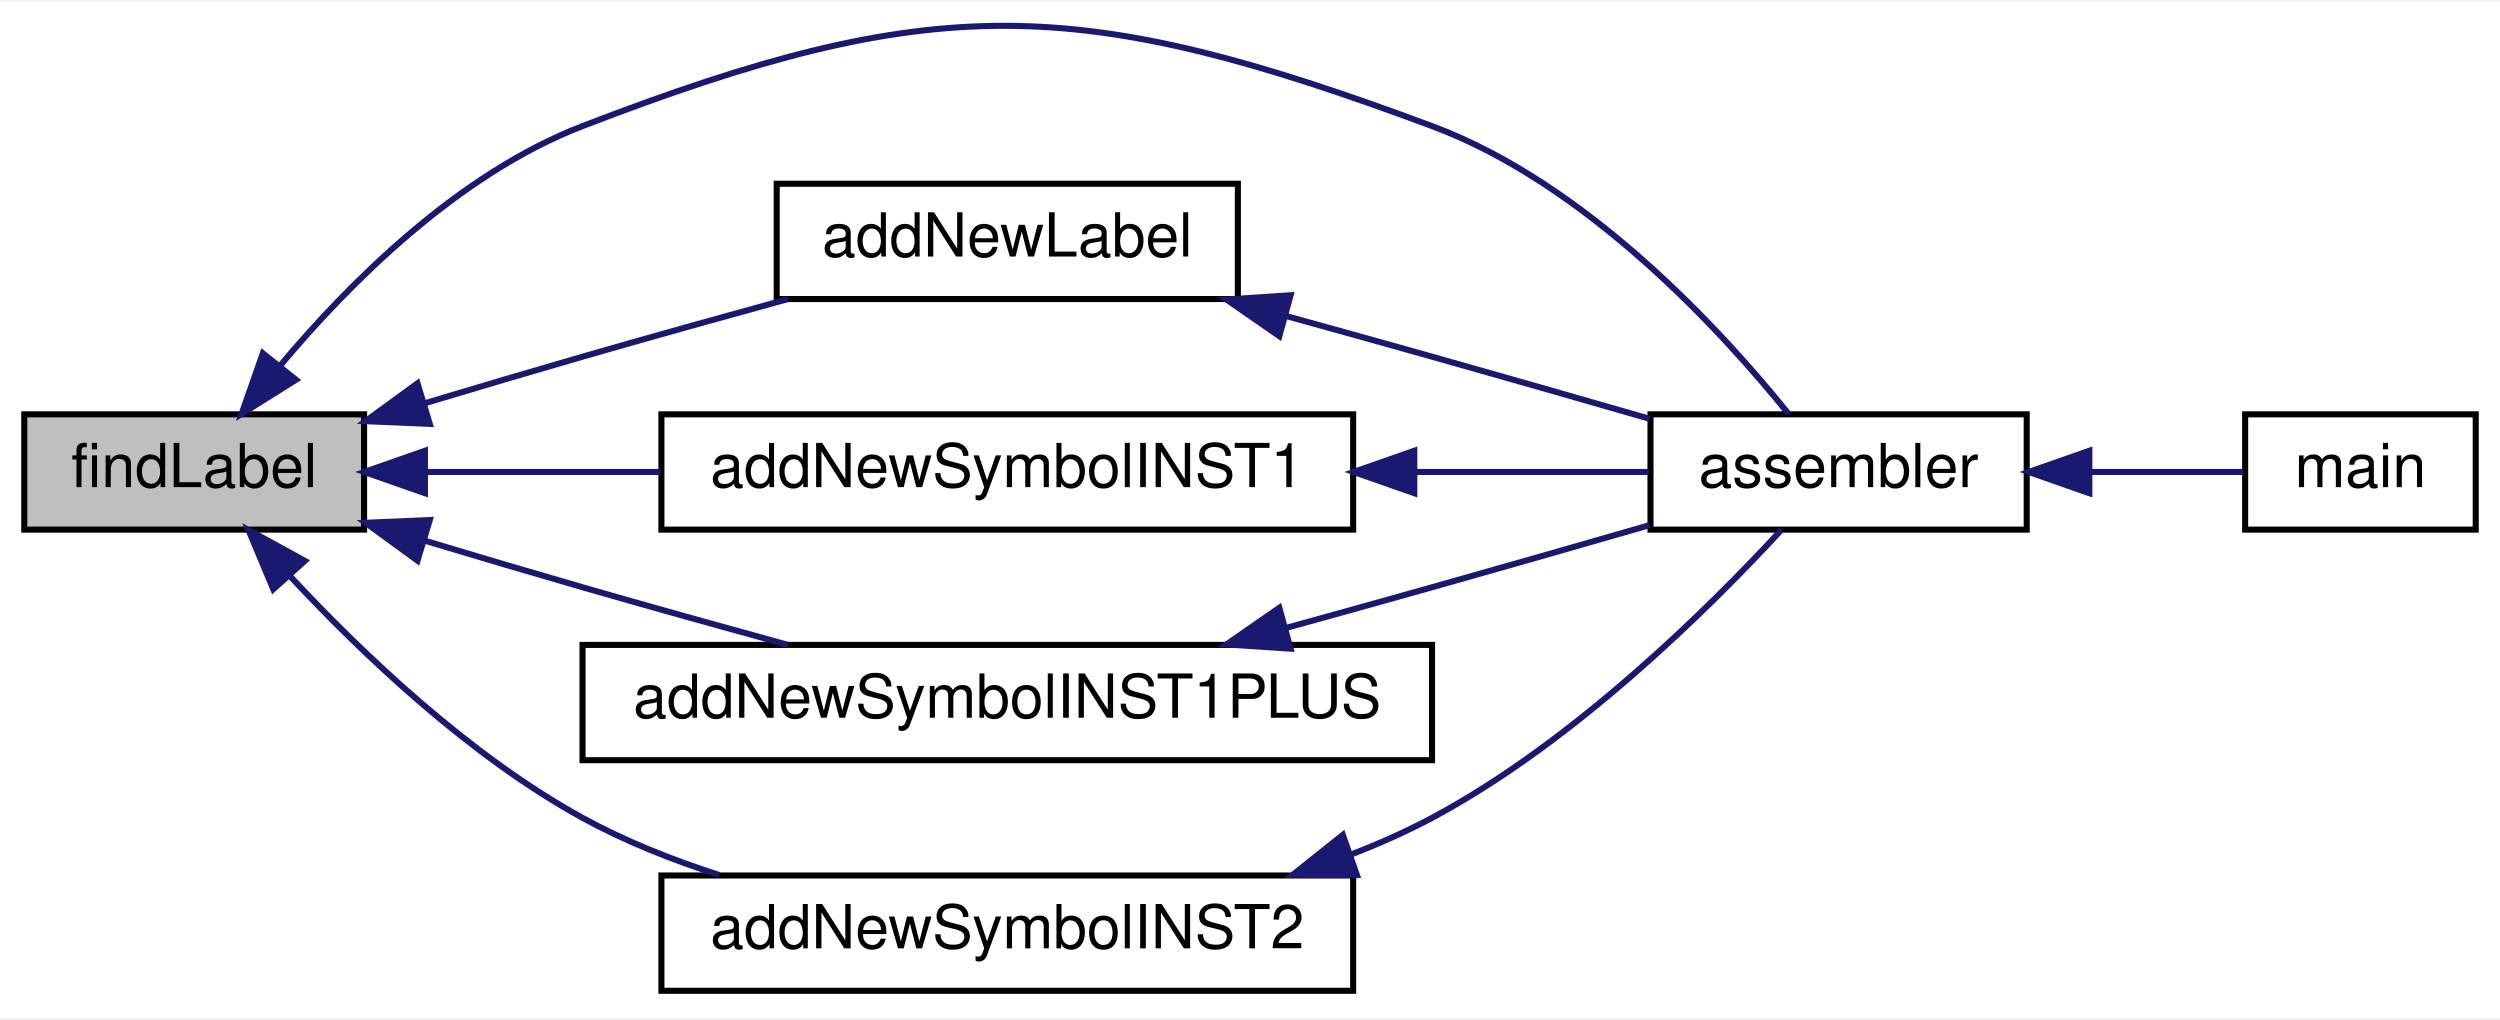
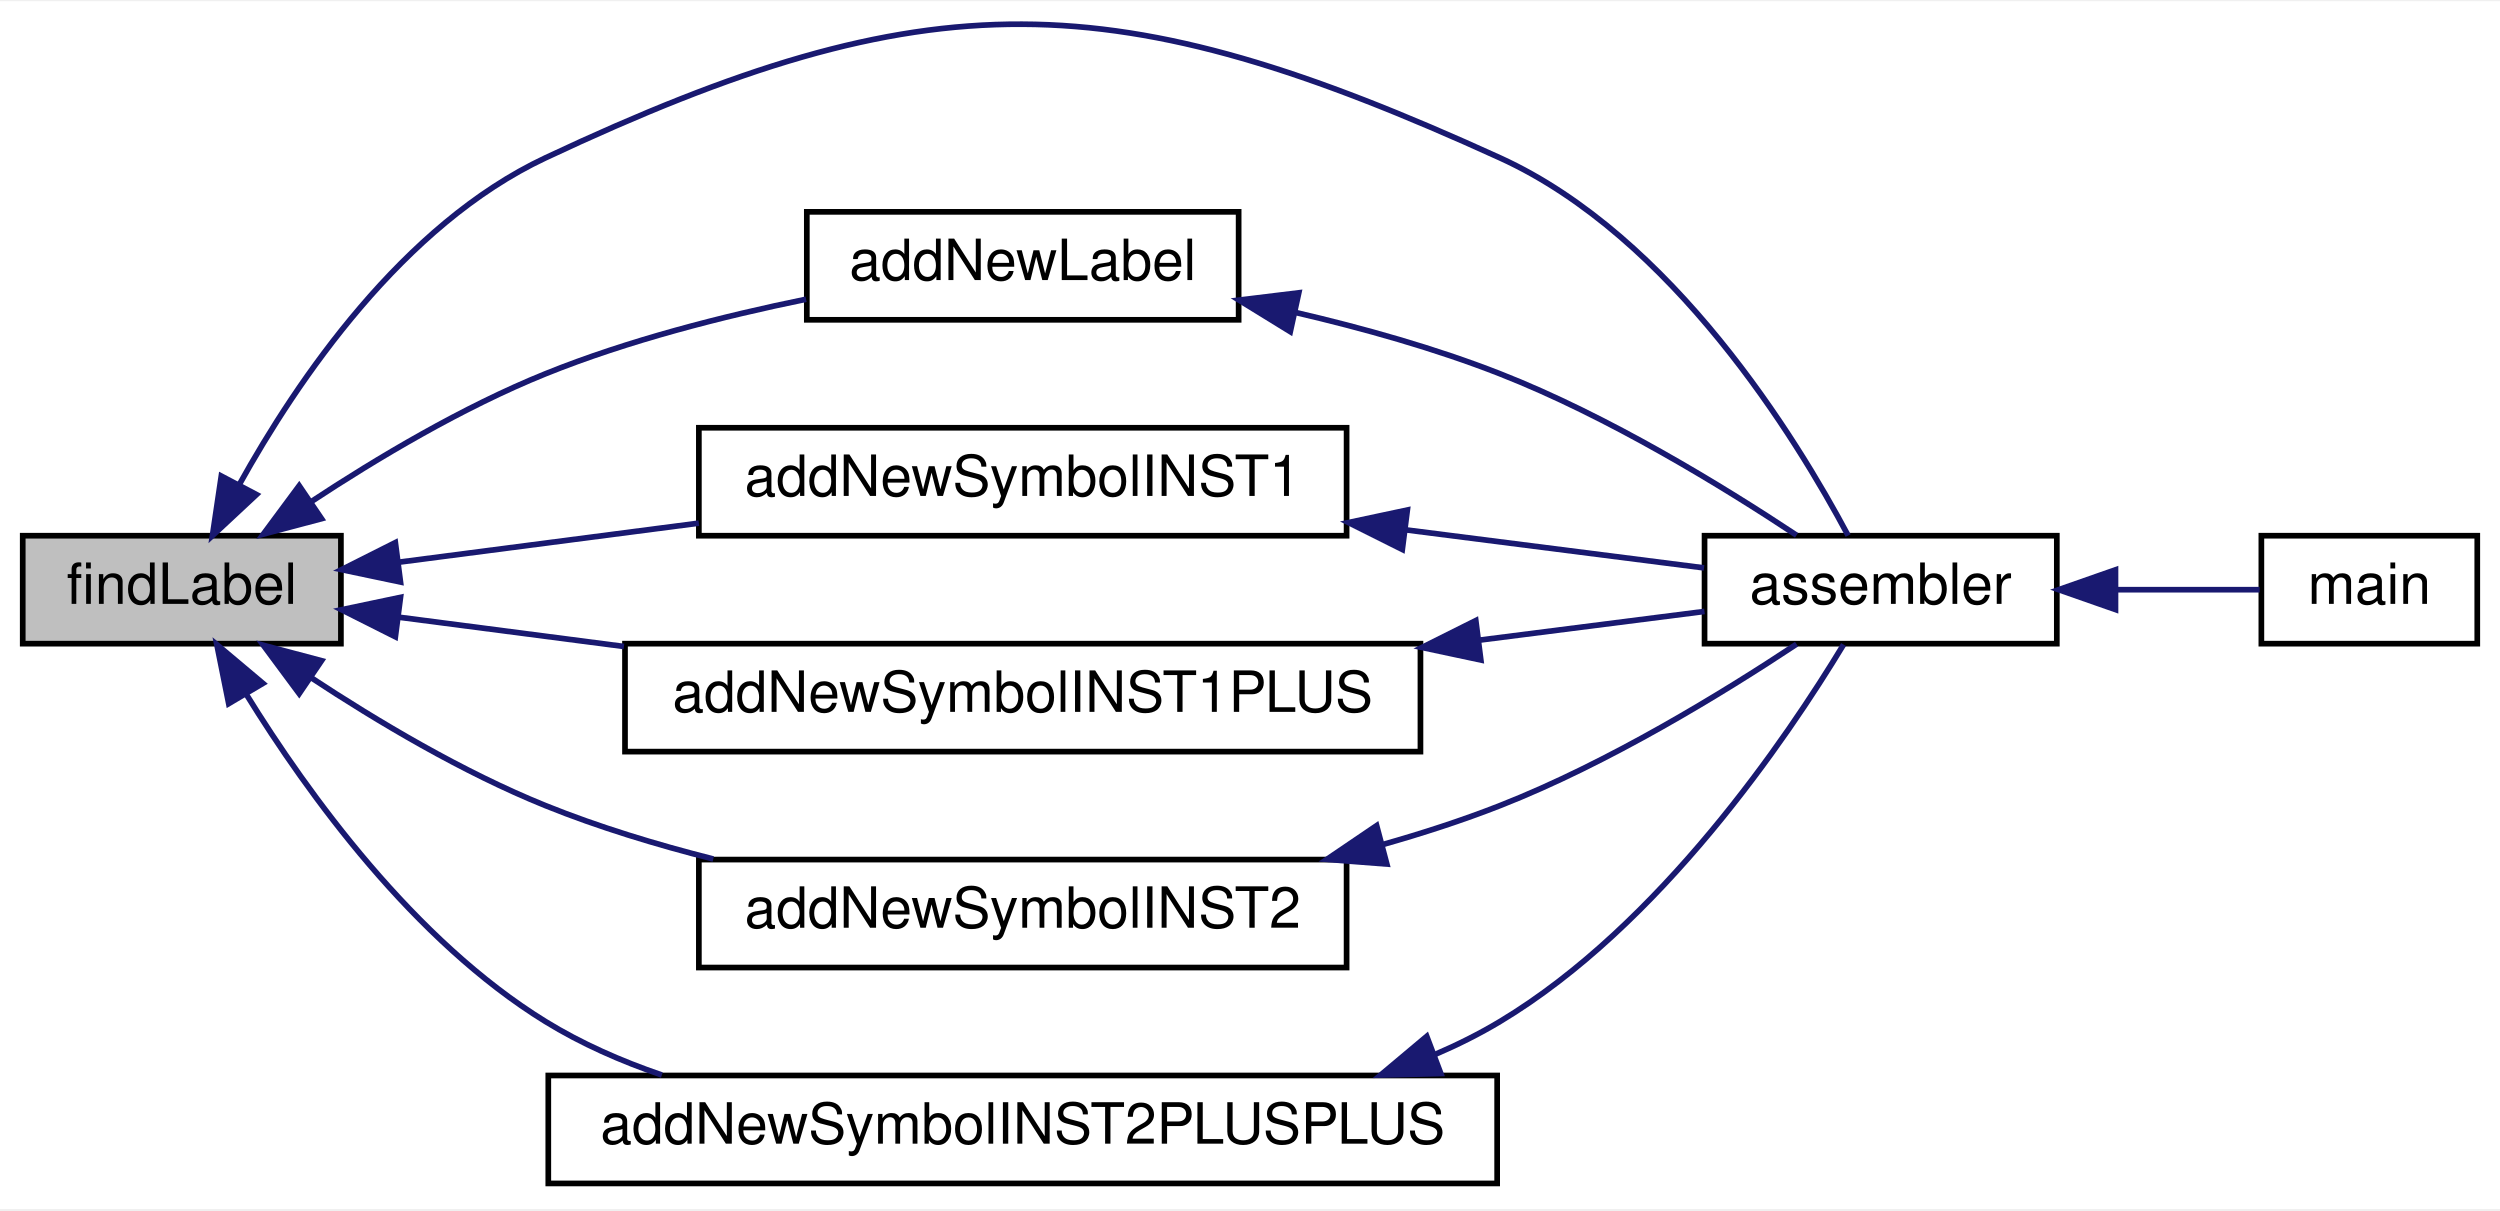
- <svg xmlns="http://www.w3.org/2000/svg" xmlns:xlink="http://www.w3.org/1999/xlink" width="412pt" height="168pt" viewBox="0.00 0.00 412.00 167.57">
-   <g id="graph0" class="graph" transform="scale(1 1) rotate(0) translate(4 163.566)">
-     <polygon fill="white" stroke="none" points="-4,4 -4,-163.566 408,-163.566 408,4 -4,4" />
+ <svg xmlns="http://www.w3.org/2000/svg" xmlns:xlink="http://www.w3.org/1999/xlink" width="440pt" height="213pt" viewBox="0.00 0.00 440.00 212.58">
+   <g id="graph0" class="graph" transform="scale(1 1) rotate(0) translate(4 208.576)">
+     <polygon fill="white" stroke="none" points="-4,4 -4,-208.576 436,-208.576 436,4 -4,4" />
    <g id="node1" class="node">
-       <polygon fill="#bfbfbf" stroke="black" points="0,-76.5 0,-95.5 56,-95.5 56,-76.5 0,-76.5" />
-       <text text-anchor="middle" x="28" y="-83.5" font-family="Helvetica,sans-Serif" font-size="10.00">findLabel</text>
+       <polygon fill="#bfbfbf" stroke="black" points="0,-95.5 0,-114.5 56,-114.5 56,-95.5 0,-95.5" />
+       <text text-anchor="middle" x="28" y="-102.5" font-family="Helvetica,sans-Serif" font-size="10.00">findLabel</text>
    </g>
    <g id="node2" class="node">
      <g id="a_node2">
        <a xlink:href="assembler_8h.html#a368a4f7b83093ab74e79be4ceeb11e3d" target="_top" xlink:title="assembler">
-           <polygon fill="white" stroke="black" points="268,-76.5 268,-95.5 330,-95.5 330,-76.5 268,-76.5" />
-           <text text-anchor="middle" x="299" y="-83.5" font-family="Helvetica,sans-Serif" font-size="10.00">assembler</text>
+           <polygon fill="white" stroke="black" points="296,-95.5 296,-114.5 358,-114.5 358,-95.5 296,-95.5" />
+           <text text-anchor="middle" x="327" y="-102.5" font-family="Helvetica,sans-Serif" font-size="10.00">assembler</text>
        </a>
      </g>
    </g>
    <g id="edge1" class="edge">
-       <path fill="none" stroke="midnightblue" d="M42.055,-103.391C53.5,-117.071 71.483,-135.096 92,-143 150.063,-165.368 173.683,-164.697 232,-143 257.542,-133.497 279.795,-109.178 290.756,-95.576" />
-       <polygon fill="midnightblue" stroke="midnightblue" points="44.783,-101.198 35.81,-95.565 39.311,-105.564 44.783,-101.198" />
+       <path fill="none" stroke="midnightblue" d="M38.099,-123.472C48.341,-141.926 66.888,-169.198 92,-181 159.576,-212.758 192.064,-211.981 260,-181 290.369,-167.151 312.161,-131.661 321.27,-114.532" />
+       <polygon fill="midnightblue" stroke="midnightblue" points="41.143,-121.741 33.392,-114.518 34.947,-124.998 41.143,-121.741" />
    </g>
    <g id="node4" class="node">
      <g id="a_node4">
        <a xlink:href="assembler_8cpp.html#a54fad2c006413b60d87eea48e412471b" target="_top" xlink:title="addNewLabel">
-           <polygon fill="white" stroke="black" points="124,-114.5 124,-133.5 200,-133.5 200,-114.5 124,-114.5" />
-           <text text-anchor="middle" x="162" y="-121.5" font-family="Helvetica,sans-Serif" font-size="10.00">addNewLabel</text>
+           <polygon fill="white" stroke="black" points="138,-152.5 138,-171.5 214,-171.5 214,-152.5 138,-152.5" />
+           <text text-anchor="middle" x="176" y="-159.5" font-family="Helvetica,sans-Serif" font-size="10.00">addNewLabel</text>
        </a>
      </g>
    </g>
    <g id="edge3" class="edge">
-       <path fill="none" stroke="midnightblue" d="M65.964,-97.311C74.503,-99.879 83.558,-102.565 92,-105 102.983,-108.168 114.984,-111.513 125.852,-114.498" />
-       <polygon fill="midnightblue" stroke="midnightblue" points="66.831,-93.917 56.246,-94.374 64.806,-100.617 66.831,-93.917" />
+       <path fill="none" stroke="midnightblue" d="M50.63,-120.401C62.389,-128.155 77.466,-137.129 92,-143 106.529,-148.869 123.256,-153.135 137.87,-156.12" />
+       <polygon fill="midnightblue" stroke="midnightblue" points="52.588,-117.5 42.348,-114.782 48.658,-123.293 52.588,-117.5" />
    </g>
    <g id="node5" class="node">
      <g id="a_node5">
        <a xlink:href="assembler_8cpp.html#a45dcd38a718d16b9fdcda1e45c4ad5de" target="_top" xlink:title="addNewSymbolINST1">
-           <polygon fill="white" stroke="black" points="105,-76.5 105,-95.5 219,-95.5 219,-76.5 105,-76.5" />
-           <text text-anchor="middle" x="162" y="-83.5" font-family="Helvetica,sans-Serif" font-size="10.00">addNewSymbolINST1</text>
+           <polygon fill="white" stroke="black" points="119,-114.5 119,-133.5 233,-133.5 233,-114.5 119,-114.5" />
+           <text text-anchor="middle" x="176" y="-121.5" font-family="Helvetica,sans-Serif" font-size="10.00">addNewSymbolINST1</text>
        </a>
      </g>
    </g>
    <g id="edge5" class="edge">
-       <path fill="none" stroke="midnightblue" d="M66.134,-86C78.158,-86 91.773,-86 104.859,-86" />
-       <polygon fill="midnightblue" stroke="midnightblue" points="66.031,-82.5 56.031,-86 66.031,-89.5 66.031,-82.5" />
+       <path fill="none" stroke="midnightblue" d="M66.168,-109.837C82.203,-111.924 101.306,-114.41 118.998,-116.712" />
+       <polygon fill="midnightblue" stroke="midnightblue" points="66.487,-106.349 56.119,-108.529 65.584,-113.291 66.487,-106.349" />
    </g>
    <g id="node6" class="node">
      <g id="a_node6">
        <a xlink:href="assembler_8cpp.html#ad85cc701dcbc6e69b1c273a99c2262d8" target="_top" xlink:title="addNewSymbolINST1PLUS">
-           <polygon fill="white" stroke="black" points="92,-38.5 92,-57.5 232,-57.5 232,-38.5 92,-38.5" />
-           <text text-anchor="middle" x="162" y="-45.5" font-family="Helvetica,sans-Serif" font-size="10.00">addNewSymbolINST1PLUS</text>
+           <polygon fill="white" stroke="black" points="106,-76.5 106,-95.5 246,-95.5 246,-76.5 106,-76.5" />
+           <text text-anchor="middle" x="176" y="-83.5" font-family="Helvetica,sans-Serif" font-size="10.00">addNewSymbolINST1PLUS</text>
        </a>
      </g>
    </g>
    <g id="edge7" class="edge">
-       <path fill="none" stroke="midnightblue" d="M65.964,-74.689C74.503,-72.121 83.558,-69.435 92,-67 102.983,-63.832 114.984,-60.487 125.852,-57.502" />
-       <polygon fill="midnightblue" stroke="midnightblue" points="64.806,-71.383 56.246,-77.626 66.831,-78.083 64.806,-71.383" />
+       <path fill="none" stroke="midnightblue" d="M66.247,-100.153C78.336,-98.58 92.161,-96.78 105.809,-95.004" />
+       <polygon fill="midnightblue" stroke="midnightblue" points="65.584,-96.71 56.119,-101.471 66.487,-103.651 65.584,-96.71" />
    </g>
    <g id="node7" class="node">
      <g id="a_node7">
        <a xlink:href="assembler_8cpp.html#a4b08bb4206172aa8ae36e47f8298e274" target="_top" xlink:title="addNewSymbolINST2">
-           <polygon fill="white" stroke="black" points="105,-0.5 105,-19.5 219,-19.5 219,-0.5 105,-0.5" />
-           <text text-anchor="middle" x="162" y="-7.5" font-family="Helvetica,sans-Serif" font-size="10.00">addNewSymbolINST2</text>
+           <polygon fill="white" stroke="black" points="119,-38.5 119,-57.5 233,-57.5 233,-38.5 119,-38.5" />
+           <text text-anchor="middle" x="176" y="-45.5" font-family="Helvetica,sans-Serif" font-size="10.00">addNewSymbolINST2</text>
        </a>
      </g>
    </g>
    <g id="edge9" class="edge">
-       <path fill="none" stroke="midnightblue" d="M43.841,-68.784C55.684,-56.066 73.333,-39.248 92,-29 98.971,-25.173 106.768,-22.072 114.544,-19.573" />
-       <polygon fill="midnightblue" stroke="midnightblue" points="41.038,-66.667 36.945,-76.44 46.239,-71.352 41.038,-66.667" />
+       <path fill="none" stroke="midnightblue" d="M50.63,-89.599C62.389,-81.845 77.466,-72.871 92,-67 101.32,-63.235 111.546,-60.13 121.537,-57.599" />
+       <polygon fill="midnightblue" stroke="midnightblue" points="48.658,-86.707 42.348,-95.218 52.588,-92.5 48.658,-86.707" />
+     </g>
+     <g id="node8" class="node">
+       <g id="a_node8">
+         <a xlink:href="assembler_8cpp.html#a23fbad662368f294c55a33dfa57a904c" target="_top" xlink:title="addNewSymbolINST2PLUSPLUS">
+           <polygon fill="white" stroke="black" points="92.5,-0.5 92.5,-19.5 259.5,-19.5 259.5,-0.5 92.5,-0.5" />
+           <text text-anchor="middle" x="176" y="-7.5" font-family="Helvetica,sans-Serif" font-size="10.00">addNewSymbolINST2PLUSPLUS</text>
+         </a>
+       </g>
+     </g>
+     <g id="edge11" class="edge">
+       <path fill="none" stroke="midnightblue" d="M39.362,-86.564C50.2,-69.022 68.85,-43.252 92,-29 98.294,-25.125 105.296,-22.039 112.488,-19.581" />
+       <polygon fill="midnightblue" stroke="midnightblue" points="36.251,-84.95 34.166,-95.337 42.274,-88.517 36.251,-84.95" />
    </g>
    <g id="node3" class="node">
      <g id="a_node3">
        <a xlink:href="main_8cpp.html#a3c04138a5bfe5d72780bb7e82a18e627" target="_top" xlink:title="main">
-           <polygon fill="white" stroke="black" points="366,-76.5 366,-95.5 404,-95.5 404,-76.5 366,-76.5" />
-           <text text-anchor="middle" x="385" y="-83.5" font-family="Helvetica,sans-Serif" font-size="10.00">main</text>
+           <polygon fill="white" stroke="black" points="394,-95.5 394,-114.5 432,-114.5 432,-95.5 394,-95.5" />
+           <text text-anchor="middle" x="413" y="-102.5" font-family="Helvetica,sans-Serif" font-size="10.00">main</text>
        </a>
      </g>
    </g>
    <g id="edge2" class="edge">
-       <path fill="none" stroke="midnightblue" d="M340.544,-86C349.361,-86 358.264,-86 365.696,-86" />
-       <polygon fill="midnightblue" stroke="midnightblue" points="340.326,-82.5 330.326,-86 340.326,-89.5 340.326,-82.5" />
+       <path fill="none" stroke="midnightblue" d="M368.544,-105C377.361,-105 386.264,-105 393.696,-105" />
+       <polygon fill="midnightblue" stroke="midnightblue" points="368.326,-101.5 358.326,-105 368.326,-108.5 368.326,-101.5" />
    </g>
    <g id="edge4" class="edge">
-       <path fill="none" stroke="midnightblue" d="M207.781,-111.75C215.848,-109.52 224.178,-107.203 232,-105 243.707,-101.703 256.562,-98.017 267.793,-94.776" />
-       <polygon fill="midnightblue" stroke="midnightblue" points="206.834,-108.381 198.124,-114.413 208.695,-115.129 206.834,-108.381" />
+       <path fill="none" stroke="midnightblue" d="M223.915,-153.815C235.894,-151.035 248.603,-147.469 260,-143 279.079,-135.518 299.25,-123.166 312.196,-114.584" />
+       <polygon fill="midnightblue" stroke="midnightblue" points="223.091,-150.412 214.069,-155.967 224.586,-157.251 223.091,-150.412" />
    </g>
    <g id="edge6" class="edge">
-       <path fill="none" stroke="midnightblue" d="M229.316,-86C242.764,-86 256.275,-86 267.713,-86" />
-       <polygon fill="midnightblue" stroke="midnightblue" points="229.079,-82.5 219.079,-86 229.079,-89.5 229.079,-82.5" />
+       <path fill="none" stroke="midnightblue" d="M243.422,-115.53C261.762,-113.191 280.762,-110.769 295.906,-108.837" />
+       <polygon fill="midnightblue" stroke="midnightblue" points="242.807,-112.08 233.331,-116.817 243.693,-119.024 242.807,-112.08" />
    </g>
    <g id="edge8" class="edge">
-       <path fill="none" stroke="midnightblue" d="M207.781,-60.25C215.848,-62.48 224.178,-64.797 232,-67 243.707,-70.297 256.562,-73.983 267.793,-77.224" />
-       <polygon fill="midnightblue" stroke="midnightblue" points="208.695,-56.871 198.124,-57.587 206.834,-63.619 208.695,-56.871" />
+       <path fill="none" stroke="midnightblue" d="M256.523,-96.141C270.59,-97.934 284.418,-99.698 295.988,-101.173" />
+       <polygon fill="midnightblue" stroke="midnightblue" points="256.628,-92.626 246.266,-94.832 255.742,-99.569 256.628,-92.626" />
    </g>
    <g id="edge10" class="edge">
-       <path fill="none" stroke="midnightblue" d="M218.616,-22.947C223.247,-24.731 227.77,-26.741 232,-29 255.504,-41.553 277.886,-63.787 289.578,-76.457" />
-       <polygon fill="midnightblue" stroke="midnightblue" points="219.612,-19.587 209.017,-19.594 217.303,-26.196 219.612,-19.587" />
+       <path fill="none" stroke="midnightblue" d="M239.202,-60.101C246.311,-62.111 253.377,-64.403 260,-67 279.079,-74.482 299.25,-86.834 312.196,-95.416" />
+       <polygon fill="midnightblue" stroke="midnightblue" points="240.083,-56.713 229.52,-57.532 238.289,-63.479 240.083,-56.713" />
+     </g>
+     <g id="edge12" class="edge">
+       <path fill="none" stroke="midnightblue" d="M248.505,-23.177C252.5,-24.887 256.364,-26.818 260,-29 288.173,-45.902 310.561,-78.966 320.467,-95.339" />
+       <polygon fill="midnightblue" stroke="midnightblue" points="249.585,-19.844 238.993,-19.577 247.107,-26.39 249.585,-19.844" />
    </g>
  </g>
</svg>
